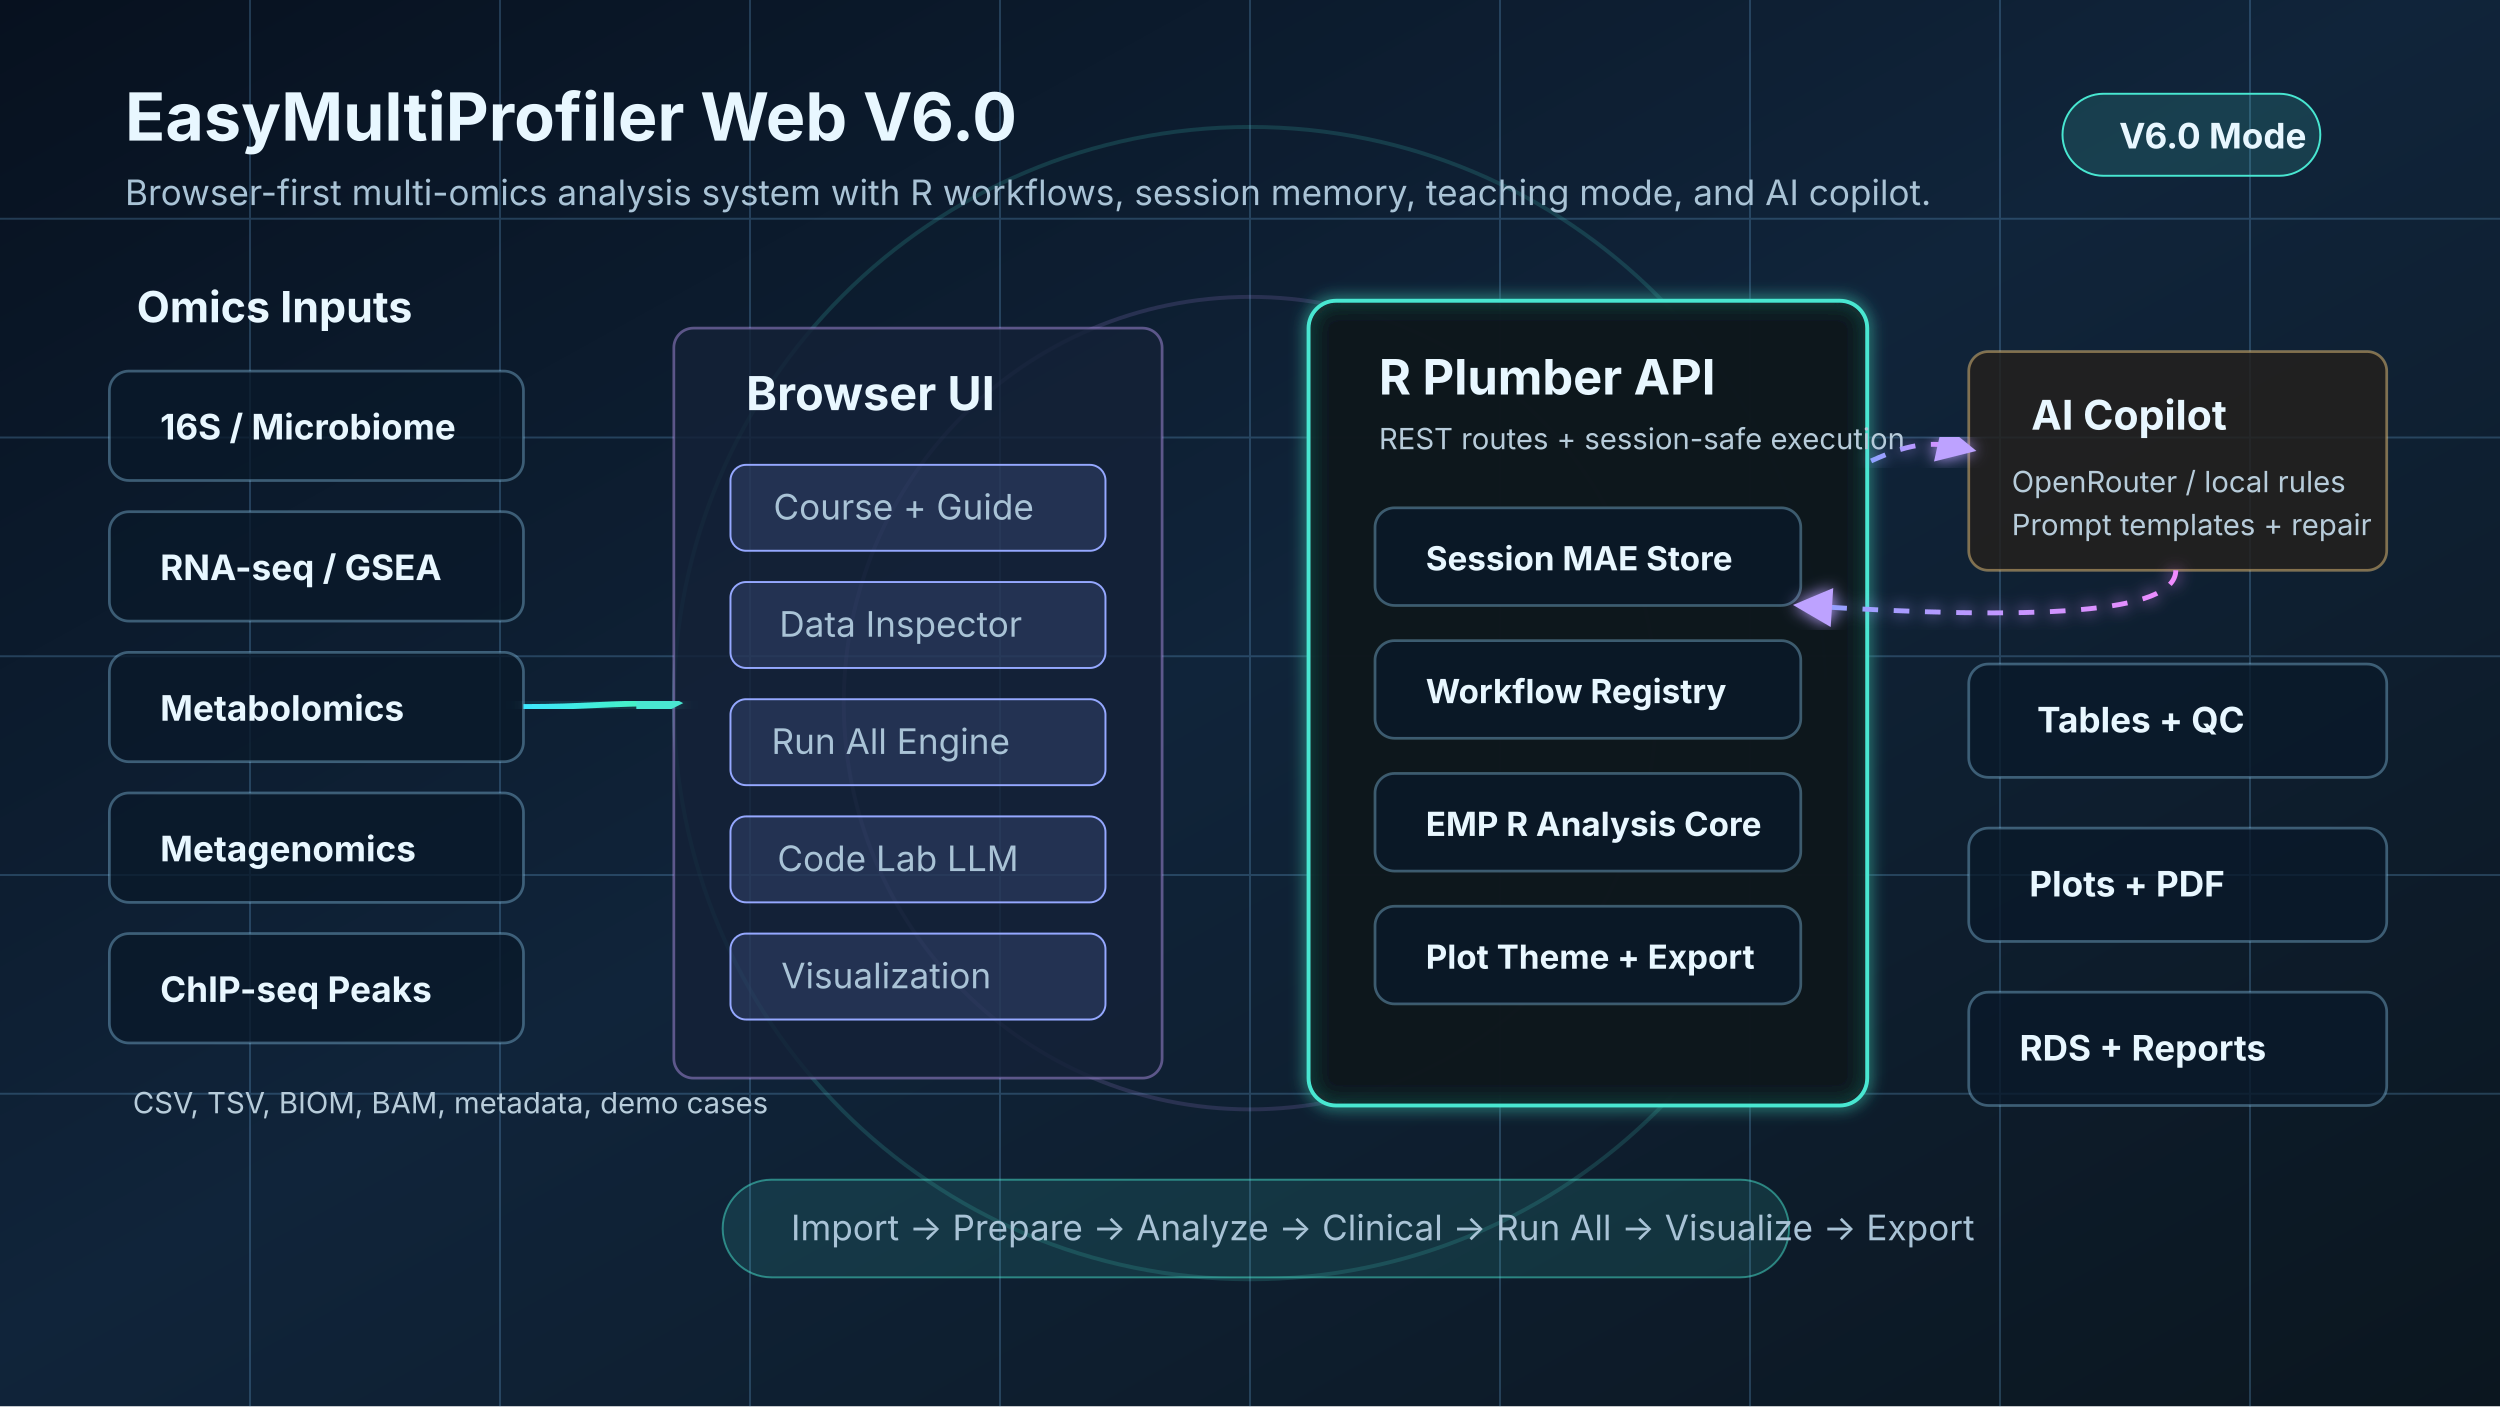
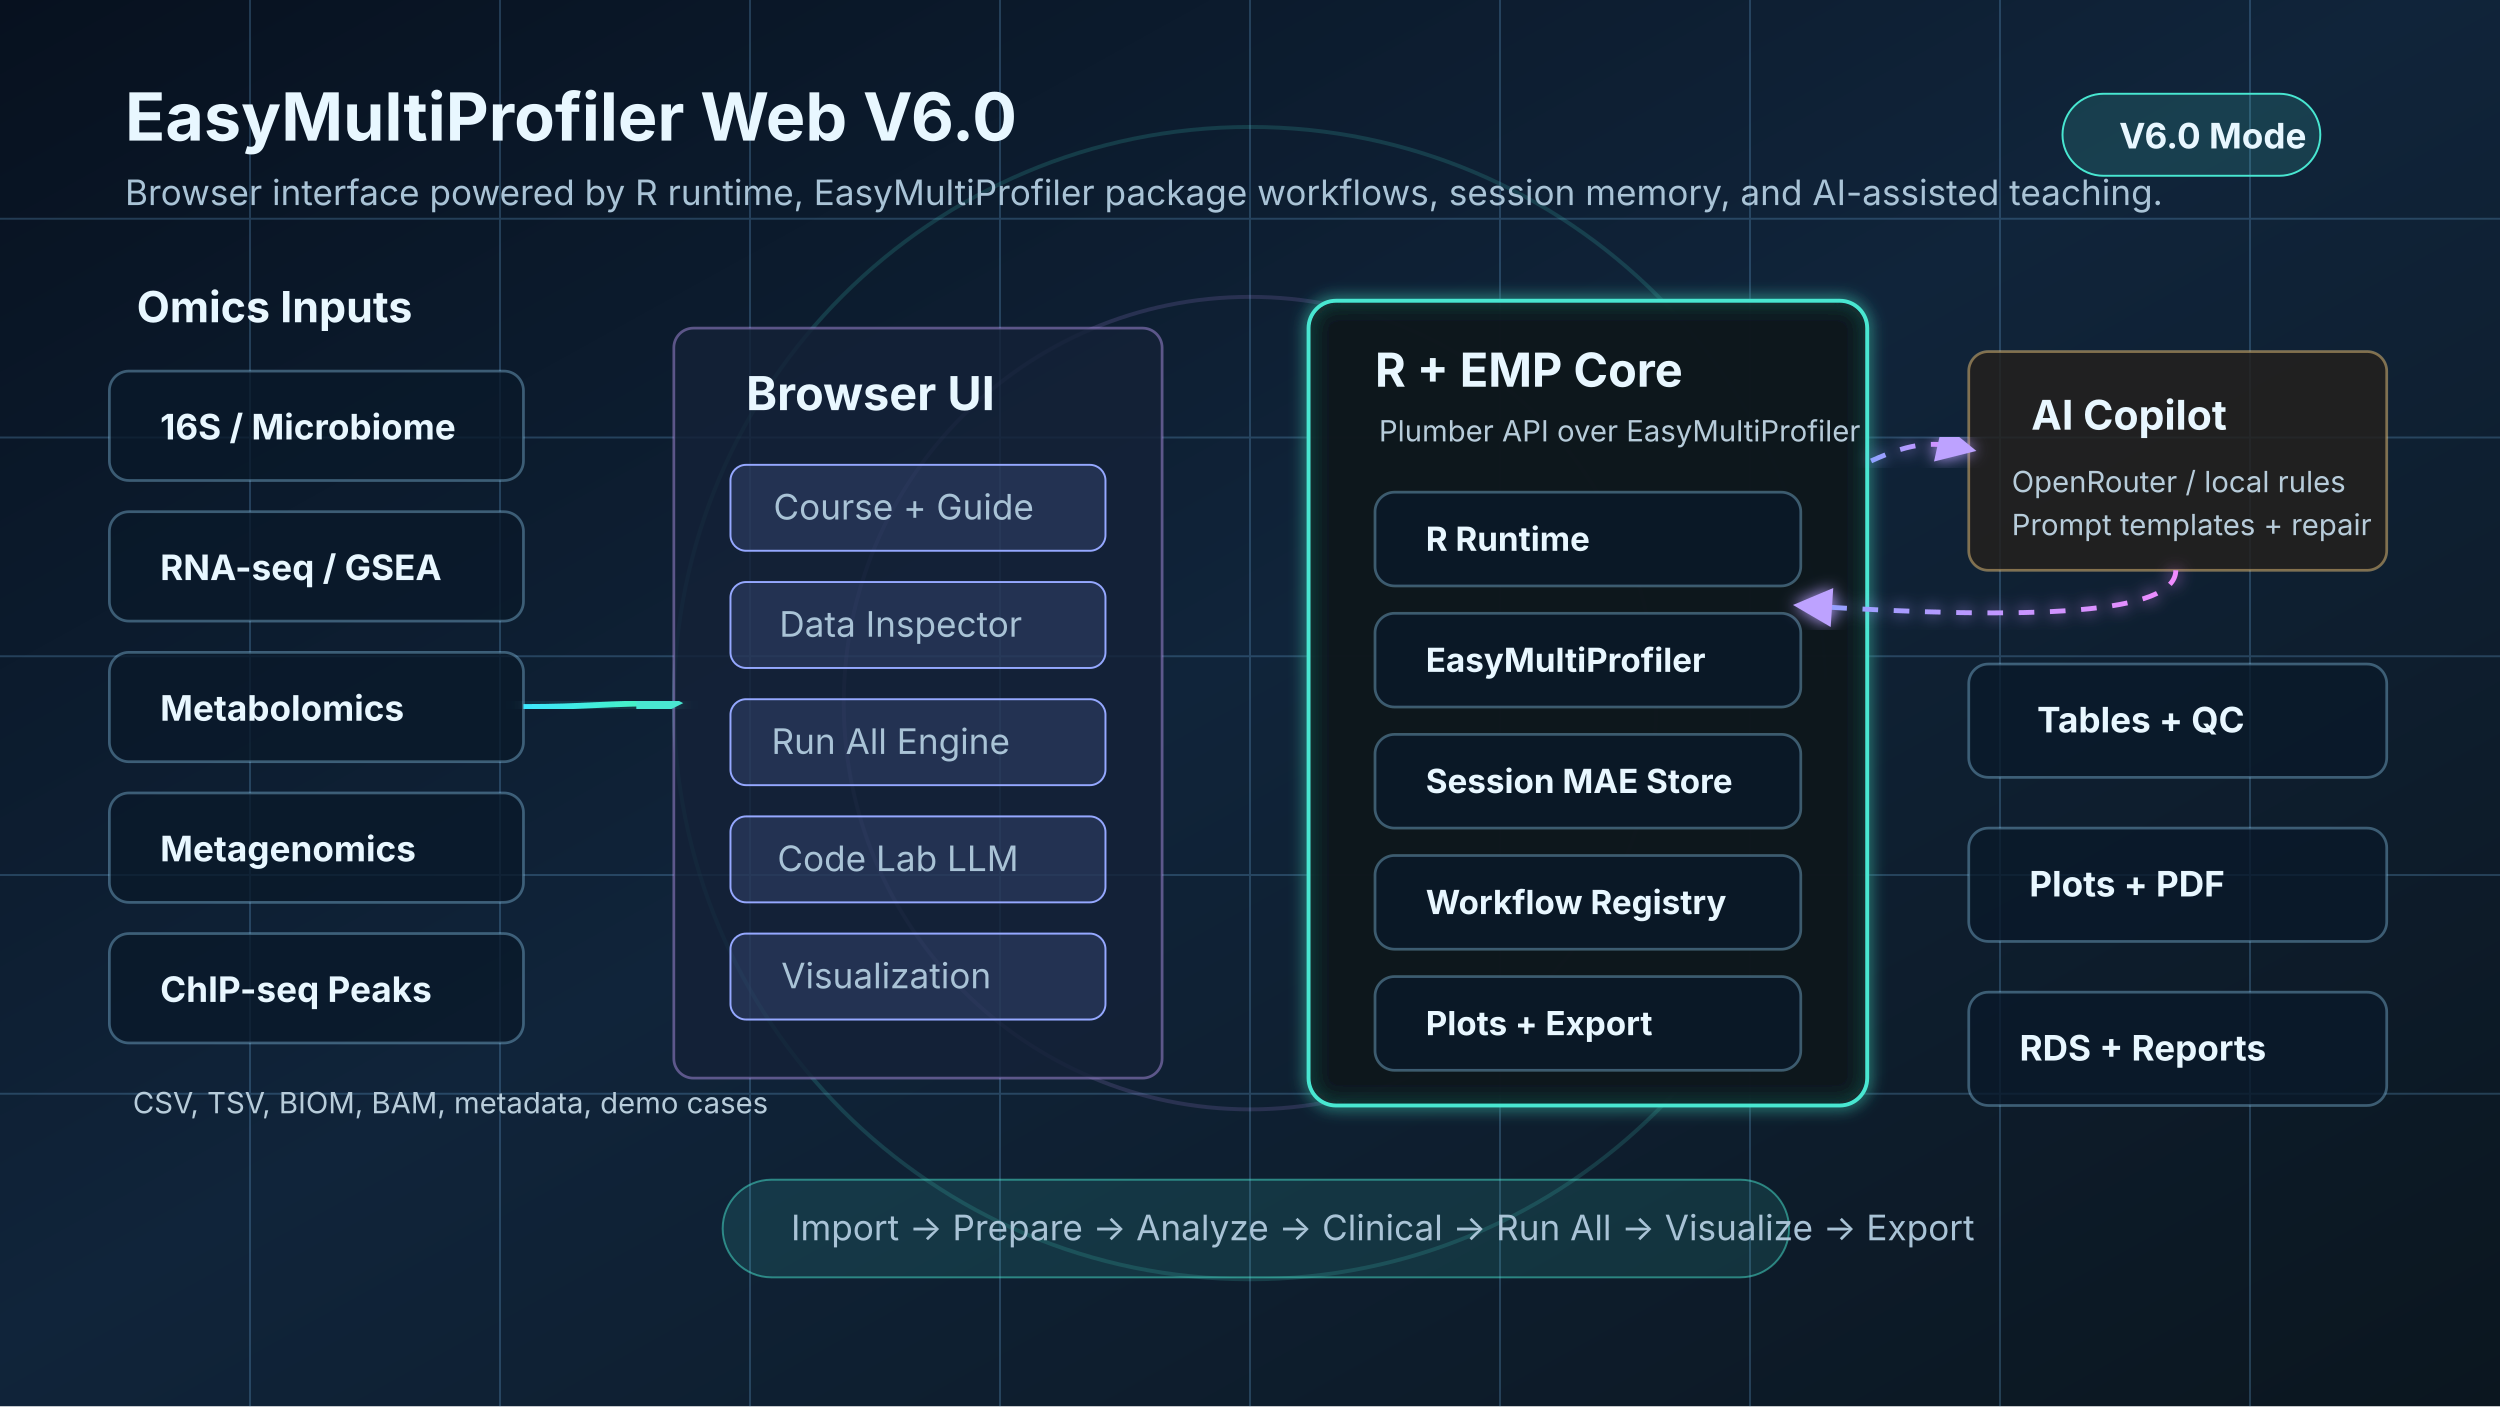
<svg xmlns="http://www.w3.org/2000/svg" width="1280" height="720" viewBox="0 0 1280 720" role="img" aria-labelledby="title desc">
  <defs>
    <linearGradient id="bg" x1="0" x2="1" y1="0" y2="1">
      <stop offset="0" stop-color="#07111f" />
      <stop offset="0.48" stop-color="#10243a" />
      <stop offset="1" stop-color="#0b161f" />
    </linearGradient>
    <linearGradient id="cyan" x1="0" x2="1">
      <stop offset="0" stop-color="#3ee7ff" />
      <stop offset="1" stop-color="#47f5b2" />
    </linearGradient>
    <linearGradient id="violet" x1="0" x2="1">
      <stop offset="0" stop-color="#8da2ff" />
      <stop offset="1" stop-color="#f08cff" />
    </linearGradient>
    <linearGradient id="amber" x1="0" x2="1">
      <stop offset="0" stop-color="#ffe08a" />
      <stop offset="1" stop-color="#ff9d6c" />
    </linearGradient>
    <filter id="glow" x="-40%" y="-40%" width="180%" height="180%">
      <feGaussianBlur stdDeviation="4" result="blur" />
      <feMerge>
        <feMergeNode in="blur" />
        <feMergeNode in="SourceGraphic" />
      </feMerge>
    </filter>
    <marker id="arrowCyan" viewBox="0 0 10 10" refX="8" refY="5" markerWidth="8" markerHeight="8" orient="auto-start-reverse">
      <path d="M 0 0 L 10 5 L 0 10 z" fill="#48e7d1" />
    </marker>
    <marker id="arrowViolet" viewBox="0 0 10 10" refX="8" refY="5" markerWidth="8" markerHeight="8" orient="auto-start-reverse">
      <path d="M 0 0 L 10 5 L 0 10 z" fill="#bda2ff" />
    </marker>
    <style>
      .label{font-family:Inter,Segoe UI,Arial,sans-serif;fill:#e8f7ff;font-weight:700;letter-spacing:0}
      .small{font-family:Inter,Segoe UI,Arial,sans-serif;fill:#a9c3d6;font-size:18px;letter-spacing:0}
      .tiny{font-family:Inter,Segoe UI,Arial,sans-serif;fill:#b7ccda;font-size:15px;letter-spacing:0}
      .box{fill:rgba(9,25,41,.78);stroke:rgba(151,219,255,.35);stroke-width:1.4;rx:10}
      .box2{fill:rgba(20,34,55,.82);stroke:rgba(199,162,255,.42);stroke-width:1.4;rx:10}
      .box3{fill:rgba(36,32,28,.82);stroke:rgba(255,211,130,.45);stroke-width:1.4;rx:10}
      .line{fill:none;stroke:url(#cyan);stroke-width:3;marker-end:url(#arrowCyan);filter:url(#glow)}
      .line2{fill:none;stroke:url(#violet);stroke-width:2.5;marker-end:url(#arrowViolet);filter:url(#glow)}
      .dash{stroke-dasharray:8 8}
    </style>
  </defs>
  <rect width="1280" height="720" fill="url(#bg)" />
  <g opacity=".22">
    <path d="M0 112 H1280 M0 224 H1280 M0 336 H1280 M0 448 H1280 M0 560 H1280" stroke="#7ec7ff" stroke-width="1" />
    <path d="M128 0 V720 M256 0 V720 M384 0 V720 M512 0 V720 M640 0 V720 M768 0 V720 M896 0 V720 M1024 0 V720 M1152 0 V720" stroke="#7ec7ff" stroke-width="1" />
  </g>
  <circle cx="640" cy="360" r="295" fill="none" stroke="#45e6d0" stroke-opacity=".16" stroke-width="2" />
  <circle cx="640" cy="360" r="208" fill="none" stroke="#c59cff" stroke-opacity=".15" stroke-width="2" />
  <text x="64" y="72" class="label" font-size="34">EasyMultiProfiler Web V6.0</text>
-   <text x="64" y="105" class="small">Browser-first multi-omics analysis system with R workflows, session memory, teaching mode, and AI copilot.</text>
+   <text x="64" y="105" class="small">Browser interface powered by R runtime, EasyMultiProfiler package workflows, session memory, and AI-assisted teaching.</text>
  <rect x="1056" y="48" width="132" height="42" rx="21" fill="rgba(72,231,209,.14)" stroke="#48e7d1" />
  <text x="1085" y="76" class="label" font-size="18">V6.0 Mode</text>
  <g>
    <text x="70" y="165" class="label" font-size="22">Omics Inputs</text>
    <rect class="box" x="56" y="190" width="212" height="56" />
    <text x="82" y="225" class="label" font-size="18">16S / Microbiome</text>
    <rect class="box" x="56" y="262" width="212" height="56" />
    <text x="82" y="297" class="label" font-size="18">RNA-seq / GSEA</text>
    <rect class="box" x="56" y="334" width="212" height="56" />
    <text x="82" y="369" class="label" font-size="18">Metabolomics</text>
    <rect class="box" x="56" y="406" width="212" height="56" />
    <text x="82" y="441" class="label" font-size="18">Metagenomics</text>
    <rect class="box" x="56" y="478" width="212" height="56" />
    <text x="82" y="513" class="label" font-size="18">ChIP-seq Peaks</text>
    <text x="68" y="570" class="tiny">CSV, TSV, BIOM, BAM, metadata, demo cases</text>
  </g>
  <g>
    <rect class="box2" x="345" y="168" width="250" height="384" />
    <text x="382" y="210" class="label" font-size="24">Browser UI</text>
    <rect x="374" y="238" width="192" height="44" rx="8" fill="rgba(141,162,255,.14)" stroke="#95a8ff" />
    <text x="396" y="266" class="small">Course + Guide</text>
    <rect x="374" y="298" width="192" height="44" rx="8" fill="rgba(141,162,255,.14)" stroke="#95a8ff" />
    <text x="399" y="326" class="small">Data Inspector</text>
    <rect x="374" y="358" width="192" height="44" rx="8" fill="rgba(141,162,255,.14)" stroke="#95a8ff" />
    <text x="395" y="386" class="small">Run All Engine</text>
    <rect x="374" y="418" width="192" height="44" rx="8" fill="rgba(141,162,255,.14)" stroke="#95a8ff" />
    <text x="398" y="446" class="small">Code Lab LLM</text>
    <rect x="374" y="478" width="192" height="44" rx="8" fill="rgba(141,162,255,.14)" stroke="#95a8ff" />
    <text x="400" y="506" class="small">Visualization</text>
  </g>
  <g>
    <rect x="670" y="154" width="286" height="412" rx="14" fill="rgba(8,22,34,.86)" stroke="#48e7d1" stroke-width="2" filter="url(#glow)" />
-     <text x="706" y="202" class="label" font-size="25">R Plumber API</text>
-     <text x="706" y="230" class="tiny">REST routes + session-safe execution</text>
-     <rect class="box" x="704" y="260" width="218" height="50" />
-     <text x="730" y="292" class="label" font-size="17">Session MAE Store</text>
-     <rect class="box" x="704" y="328" width="218" height="50" />
-     <text x="730" y="360" class="label" font-size="17">Workflow Registry</text>
-     <rect class="box" x="704" y="396" width="218" height="50" />
-     <text x="730" y="428" class="label" font-size="17">EMP R Analysis Core</text>
-     <rect class="box" x="704" y="464" width="218" height="50" />
-     <text x="730" y="496" class="label" font-size="17">Plot Theme + Export</text>
+     <text x="704" y="198" class="label" font-size="24">R + EMP Core</text>
+     <text x="706" y="226" class="tiny">Plumber API over EasyMultiProfiler</text>
+     <rect class="box" x="704" y="252" width="218" height="48" />
+     <text x="730" y="282" class="label" font-size="17">R Runtime</text>
+     <rect class="box" x="704" y="314" width="218" height="48" />
+     <text x="730" y="344" class="label" font-size="17">EasyMultiProfiler</text>
+     <rect class="box" x="704" y="376" width="218" height="48" />
+     <text x="730" y="406" class="label" font-size="17">Session MAE Store</text>
+     <rect class="box" x="704" y="438" width="218" height="48" />
+     <text x="730" y="468" class="label" font-size="17">Workflow Registry</text>
+     <rect class="box" x="704" y="500" width="218" height="48" />
+     <text x="730" y="530" class="label" font-size="17">Plots + Export</text>
  </g>
  <g>
    <rect class="box3" x="1008" y="180" width="214" height="112" />
    <text x="1040" y="220" class="label" font-size="21">AI Copilot</text>
    <text x="1030" y="252" class="tiny">OpenRouter / local rules</text>
    <text x="1030" y="274" class="tiny">Prompt templates + repair</text>
    <rect class="box" x="1008" y="340" width="214" height="58" />
    <text x="1043" y="375" class="label" font-size="18">Tables + QC</text>
    <rect class="box" x="1008" y="424" width="214" height="58" />
    <text x="1039" y="459" class="label" font-size="18">Plots + PDF</text>
    <rect class="box" x="1008" y="508" width="214" height="58" />
    <text x="1034" y="543" class="label" font-size="18">RDS + Reports</text>
  </g>
  <path class="line" d="M268 362 C300 362 310 360 345 360" />
  <path class="line" d="M595 360 C624 360 642 360 670 360" />
  <path class="line" d="M956 366 C984 366 989 366 1008 366" />
  <path class="line" d="M956 454 C988 454 990 454 1008 454" />
  <path class="line" d="M956 526 C988 526 990 526 1008 526" />
  <path class="line2 dash" d="M958 236 C980 226 990 226 1008 230" />
  <path class="line2 dash" d="M1114 292 C1114 314 1044 318 922 310" />
  <g>
    <rect x="370" y="604" width="546" height="50" rx="25" fill="rgba(72,231,209,.12)" stroke="rgba(72,231,209,.5)" />
    <text x="405" y="635" class="small">Import -&gt; Prepare -&gt; Analyze -&gt; Clinical -&gt; Run All -&gt; Visualize -&gt; Export</text>
  </g>
</svg>
